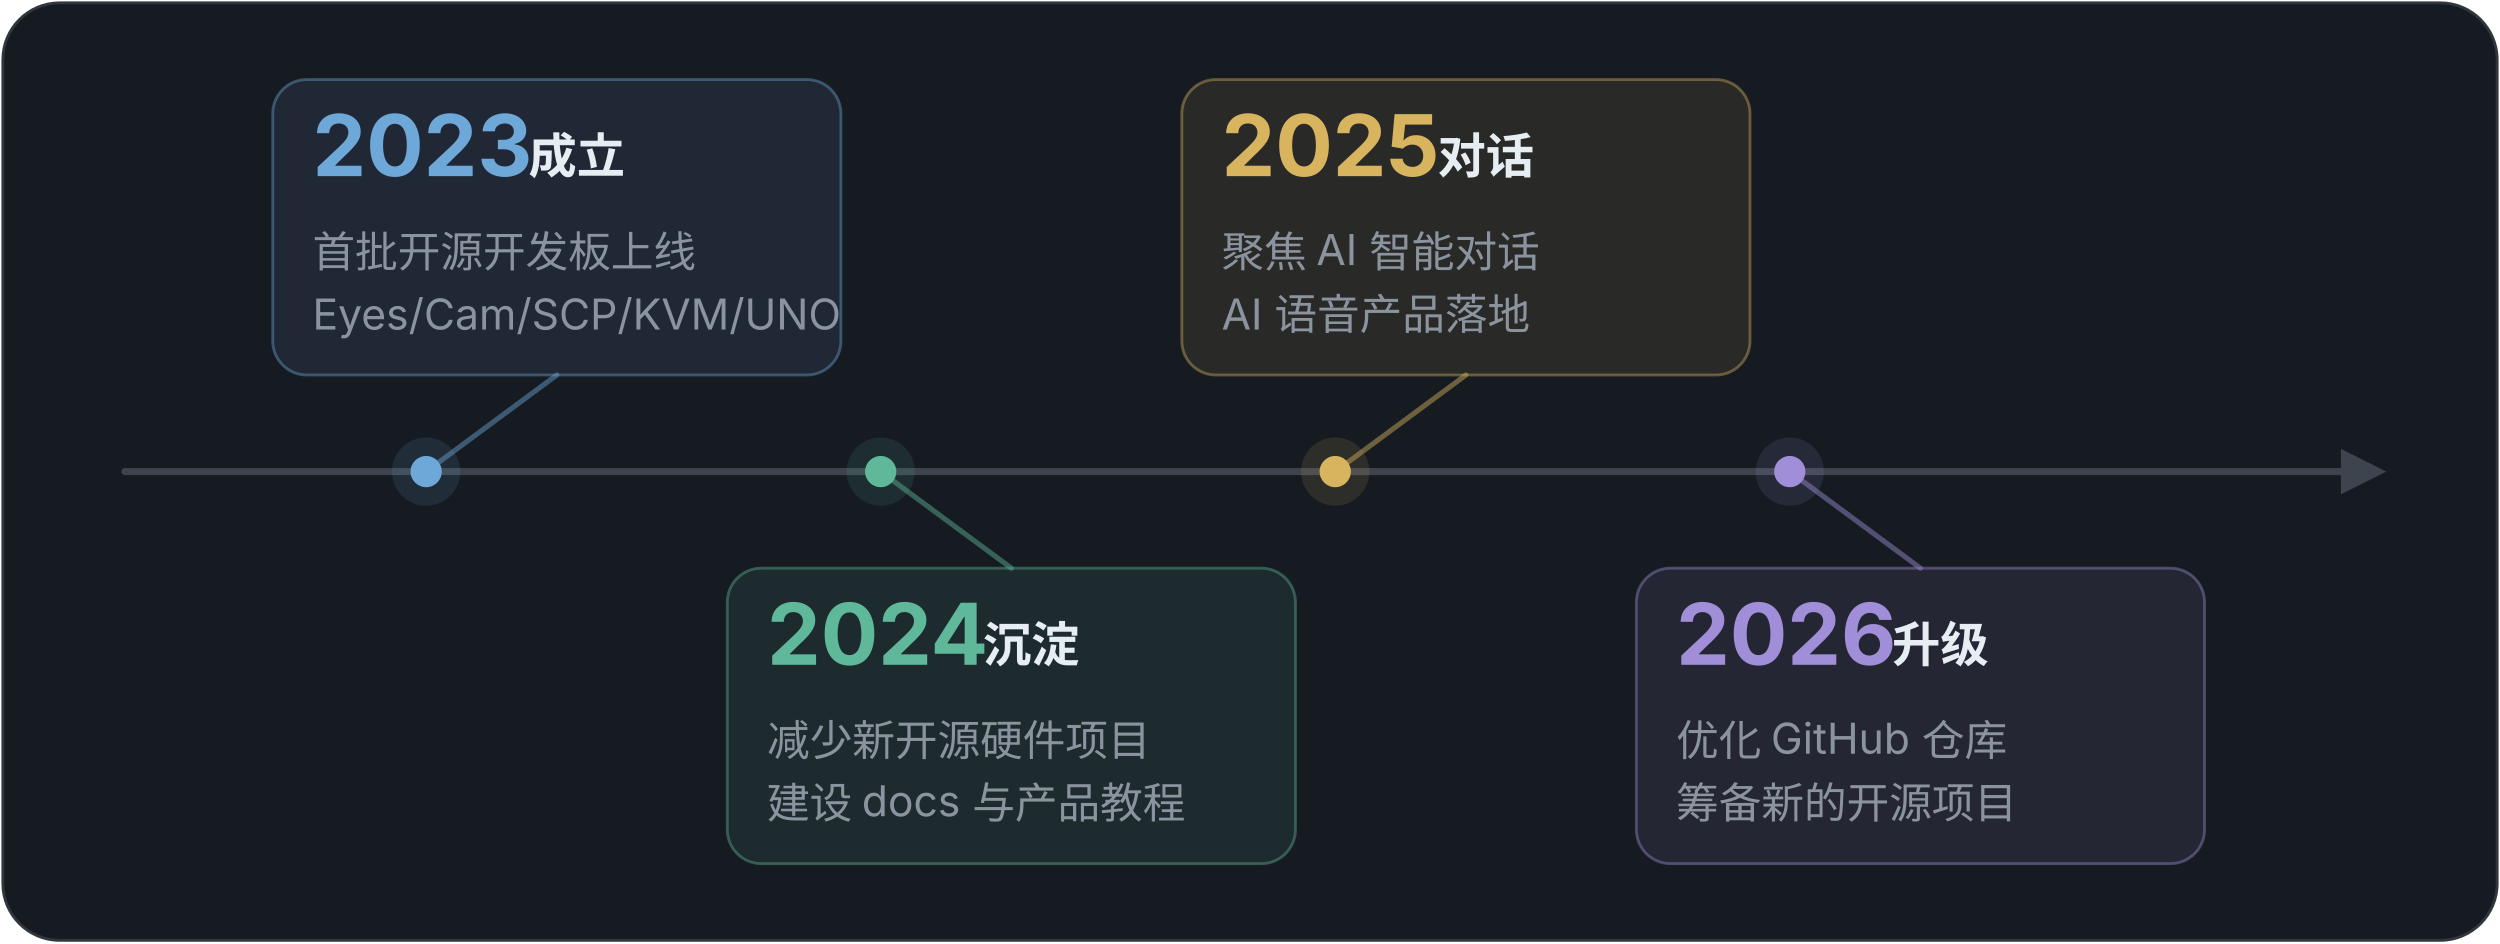
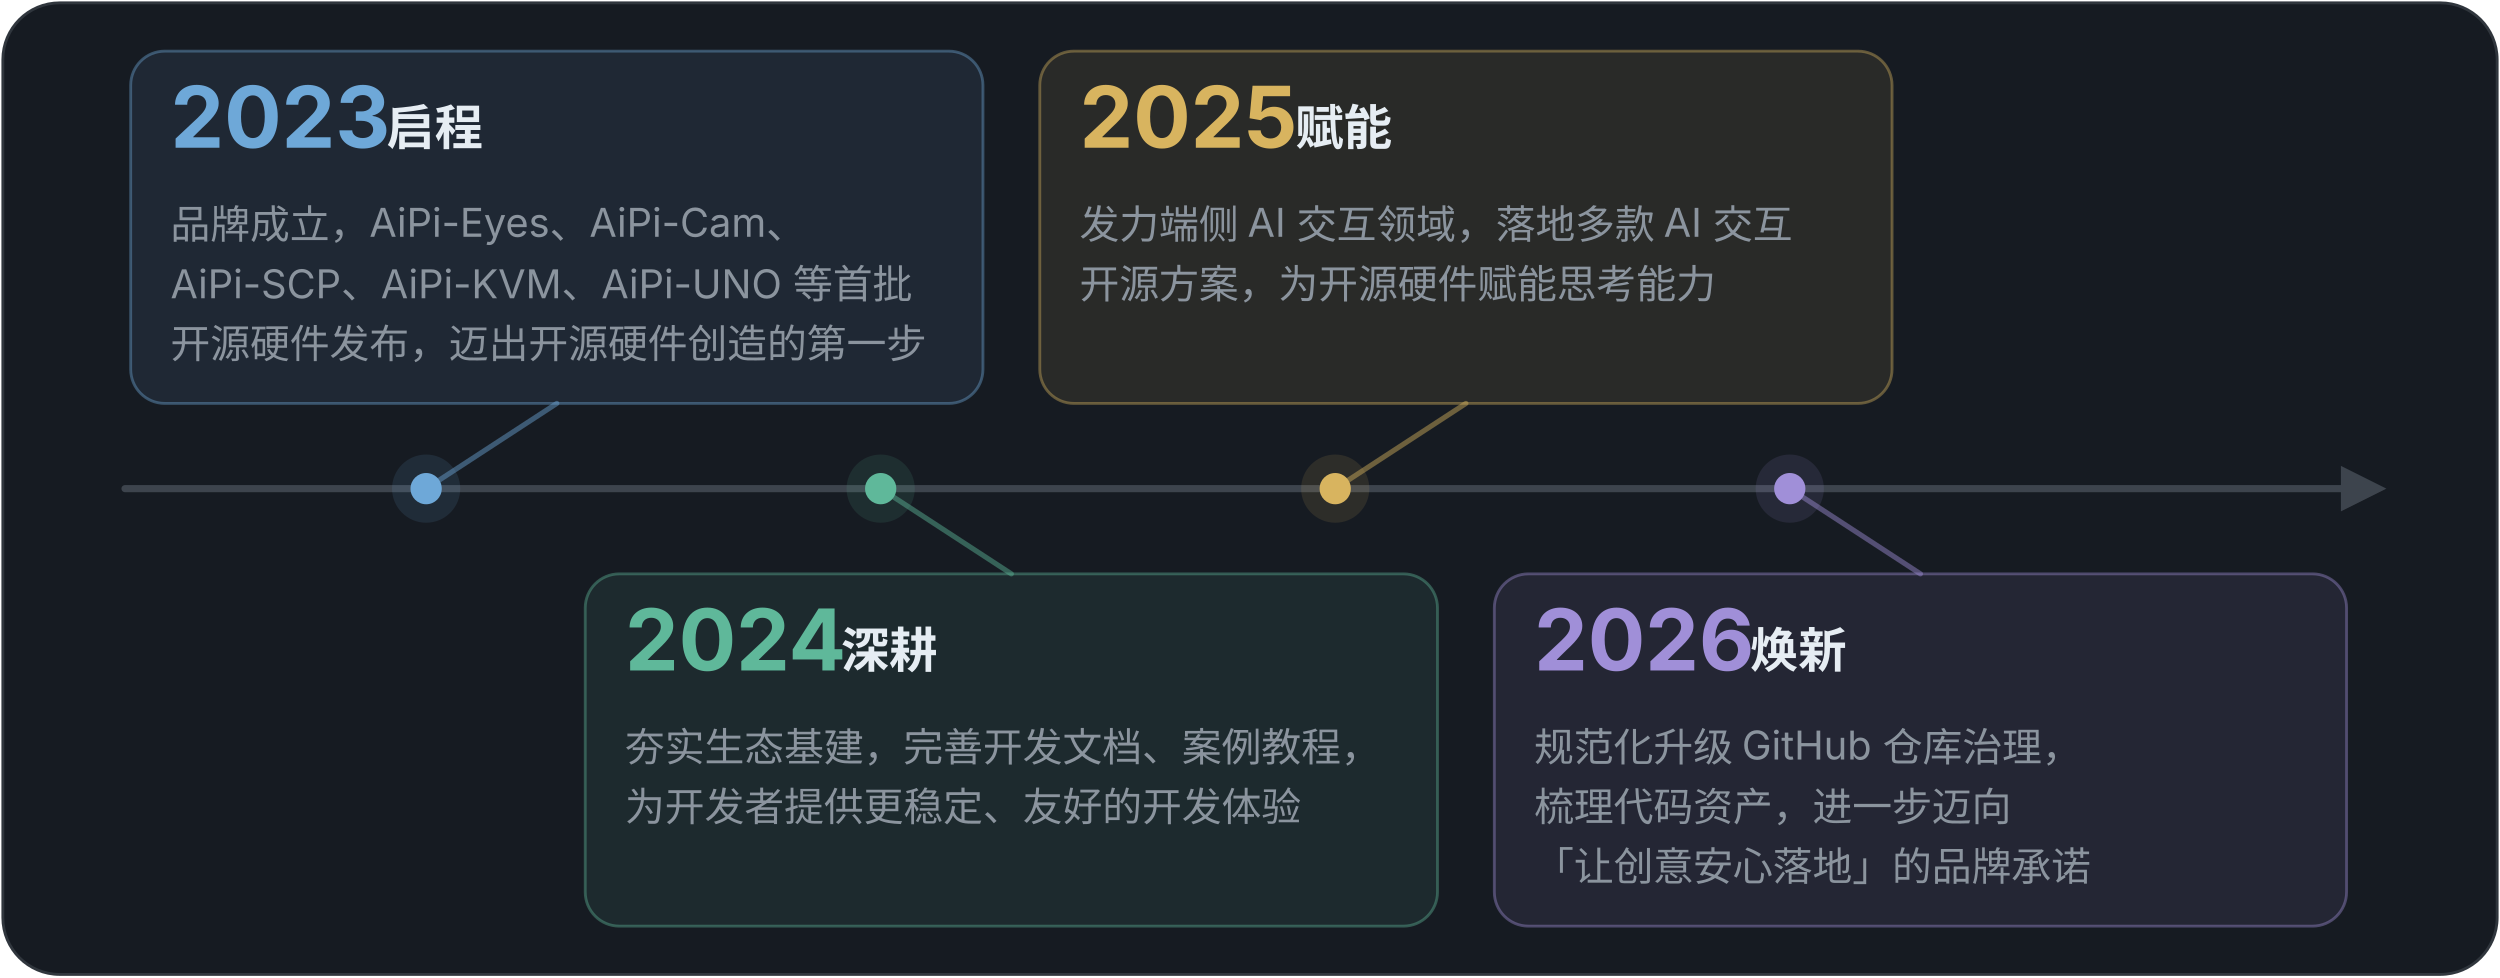
- <svg xmlns="http://www.w3.org/2000/svg" width="880" height="332" viewBox="0 0 880 332" role="img" aria-label="AiPi 小安派团队发展鱼骨时间线">
-   <rect x="1" y="1" width="878" height="330" rx="20" fill="#161b22" stroke="#30363d" />
-   <line x1="44" y1="166" x2="824" y2="166" stroke="#3d444d" stroke-width="2.5" stroke-linecap="round" />
-   <path d="M824 158 L840 166 L824 174 Z" fill="#3d444d" />
-   <line x1="150.0" y1="166" x2="196.0" y2="132" stroke="#6ea8d8" stroke-opacity="0.45" stroke-width="1.8" stroke-linecap="round" />
-   <circle cx="150.0" cy="166" r="12" fill="#6ea8d8" fill-opacity="0.12" />
-   <circle cx="150.0" cy="166" r="5.5" fill="#6ea8d8" />
-   <rect x="96.0" y="28" width="200.0" height="104" rx="12" fill="#6ea8d8" fill-opacity="0.10" stroke="#6ea8d8" stroke-opacity="0.40" />
-   <text x="110.0" y="62" font-family="Inter, 'Noto Sans SC', 'PingFang SC', 'Microsoft YaHei', system-ui, sans-serif" font-size="30" font-weight="700" fill="#6ea8d8">2023</text>
-   <text x="186.0" y="61" font-family="Inter, 'Noto Sans SC', 'PingFang SC', 'Microsoft YaHei', system-ui, sans-serif" font-size="17" font-weight="600" fill="#e6edf3">成立</text>
-   <text x="110.0" y="94" font-family="Inter, 'Noto Sans SC', 'PingFang SC', 'Microsoft YaHei', system-ui, sans-serif" font-size="15" fill="#8b949e">首批开源开发板上线</text>
-   <text x="110.0" y="116" font-family="Inter, 'Noto Sans SC', 'PingFang SC', 'Microsoft YaHei', system-ui, sans-serif" font-size="15" fill="#8b949e">Eyes/Cam/SCP/KVM/UNO</text>
-   <line x1="310.0" y1="166" x2="356.0" y2="200" stroke="#5fb89a" stroke-opacity="0.45" stroke-width="1.8" stroke-linecap="round" />
-   <circle cx="310.0" cy="166" r="12" fill="#5fb89a" fill-opacity="0.12" />
-   <circle cx="310.0" cy="166" r="5.5" fill="#5fb89a" />
-   <rect x="256.0" y="200" width="200.0" height="104" rx="12" fill="#5fb89a" fill-opacity="0.10" stroke="#5fb89a" stroke-opacity="0.40" />
-   <text x="270.0" y="234" font-family="Inter, 'Noto Sans SC', 'PingFang SC', 'Microsoft YaHei', system-ui, sans-serif" font-size="30" font-weight="700" fill="#5fb89a">2024</text>
-   <text x="346.0" y="233" font-family="Inter, 'Noto Sans SC', 'PingFang SC', 'Microsoft YaHei', system-ui, sans-serif" font-size="17" font-weight="600" fill="#e6edf3">沉淀</text>
-   <text x="270.0" y="266" font-family="Inter, 'Noto Sans SC', 'PingFang SC', 'Microsoft YaHei', system-ui, sans-serif" font-size="15" fill="#8b949e">减少新开源硬件项目</text>
-   <text x="270.0" y="288" font-family="Inter, 'Noto Sans SC', 'PingFang SC', 'Microsoft YaHei', system-ui, sans-serif" font-size="15" fill="#8b949e">建设 docs 与产品教程</text>
-   <line x1="470.0" y1="166" x2="516.0" y2="132" stroke="#d8b45f" stroke-opacity="0.45" stroke-width="1.8" stroke-linecap="round" />
-   <circle cx="470.0" cy="166" r="12" fill="#d8b45f" fill-opacity="0.12" />
-   <circle cx="470.0" cy="166" r="5.5" fill="#d8b45f" />
-   <rect x="416.0" y="28" width="200.0" height="104" rx="12" fill="#d8b45f" fill-opacity="0.10" stroke="#d8b45f" stroke-opacity="0.40" />
-   <text x="430.0" y="62" font-family="Inter, 'Noto Sans SC', 'PingFang SC', 'Microsoft YaHei', system-ui, sans-serif" font-size="30" font-weight="700" fill="#d8b45f">2025</text>
-   <text x="506.0" y="61" font-family="Inter, 'Noto Sans SC', 'PingFang SC', 'Microsoft YaHei', system-ui, sans-serif" font-size="17" font-weight="600" fill="#e6edf3">对话</text>
-   <text x="430.0" y="94" font-family="Inter, 'Noto Sans SC', 'PingFang SC', 'Microsoft YaHei', system-ui, sans-serif" font-size="15" fill="#8b949e">聚焦 AI 智能对话</text>
-   <text x="430.0" y="116" font-family="Inter, 'Noto Sans SC', 'PingFang SC', 'Microsoft YaHei', system-ui, sans-serif" font-size="15" fill="#8b949e">AI 语音产品落地</text>
-   <line x1="630.0" y1="166" x2="676.0" y2="200" stroke="#a08fd8" stroke-opacity="0.45" stroke-width="1.8" stroke-linecap="round" />
-   <circle cx="630.0" cy="166" r="12" fill="#a08fd8" fill-opacity="0.12" />
-   <circle cx="630.0" cy="166" r="5.5" fill="#a08fd8" />
-   <rect x="576.0" y="200" width="200.0" height="104" rx="12" fill="#a08fd8" fill-opacity="0.10" stroke="#a08fd8" stroke-opacity="0.40" />
-   <text x="590.0" y="234" font-family="Inter, 'Noto Sans SC', 'PingFang SC', 'Microsoft YaHei', system-ui, sans-serif" font-size="30" font-weight="700" fill="#a08fd8">2026</text>
-   <text x="666.0" y="233" font-family="Inter, 'Noto Sans SC', 'PingFang SC', 'Microsoft YaHei', system-ui, sans-serif" font-size="17" font-weight="600" fill="#e6edf3">升级</text>
-   <text x="590.0" y="266" font-family="Inter, 'Noto Sans SC', 'PingFang SC', 'Microsoft YaHei', system-ui, sans-serif" font-size="15" fill="#8b949e">优化 GitHub 仓库</text>
-   <text x="590.0" y="288" font-family="Inter, 'Noto Sans SC', 'PingFang SC', 'Microsoft YaHei', system-ui, sans-serif" font-size="15" fill="#8b949e">筹备新的开源项目</text>
+ <svg xmlns="http://www.w3.org/2000/svg" width="880" height="344" viewBox="0 0 880 344" role="img" aria-label="AiPi 小安派团队发展鱼骨时间线">
+   <rect x="1" y="1" width="878" height="342" rx="20" fill="#161b22" stroke="#30363d" />
+   <line x1="44" y1="172" x2="824" y2="172" stroke="#3d444d" stroke-width="2.5" stroke-linecap="round" />
+   <path d="M824 164 L840 172 L824 180 Z" fill="#3d444d" />
+   <line x1="150.0" y1="172" x2="196.0" y2="142" stroke="#6ea8d8" stroke-opacity="0.45" stroke-width="1.8" stroke-linecap="round" />
+   <circle cx="150.0" cy="172" r="12" fill="#6ea8d8" fill-opacity="0.12" />
+   <circle cx="150.0" cy="172" r="5.5" fill="#6ea8d8" />
+   <rect x="46.0" y="18" width="300" height="124" rx="12" fill="#6ea8d8" fill-opacity="0.10" stroke="#6ea8d8" stroke-opacity="0.40" />
+   <text x="60.0" y="52" font-family="Inter, 'Noto Sans SC', 'PingFang SC', 'Microsoft YaHei', system-ui, sans-serif" font-size="30" font-weight="700" fill="#6ea8d8">2023</text>
+   <text x="136.0" y="51" font-family="Inter, 'Noto Sans SC', 'PingFang SC', 'Microsoft YaHei', system-ui, sans-serif" font-size="17" font-weight="600" fill="#e6edf3">启程</text>
+   <text x="60.0" y="84" font-family="Inter, 'Noto Sans SC', 'PingFang SC', 'Microsoft YaHei', system-ui, sans-serif" font-size="14" fill="#8b949e">品牌成立，AiPi-Eyes、AiPi-Cam、</text>
+   <text x="60.0" y="105" font-family="Inter, 'Noto Sans SC', 'PingFang SC', 'Microsoft YaHei', system-ui, sans-serif" font-size="14" fill="#8b949e">AiPi-SCP、AiPi-KVM、AiPi-UNO 等首批</text>
+   <text x="60.0" y="126" font-family="Inter, 'Noto Sans SC', 'PingFang SC', 'Microsoft YaHei', system-ui, sans-serif" font-size="14" fill="#8b949e">开源硬件发布，迈出开源硬件创造的第一步</text>
+   <line x1="310.0" y1="172" x2="356.0" y2="202" stroke="#5fb89a" stroke-opacity="0.45" stroke-width="1.8" stroke-linecap="round" />
+   <circle cx="310.0" cy="172" r="12" fill="#5fb89a" fill-opacity="0.12" />
+   <circle cx="310.0" cy="172" r="5.5" fill="#5fb89a" />
+   <rect x="206.0" y="202" width="300" height="124" rx="12" fill="#5fb89a" fill-opacity="0.10" stroke="#5fb89a" stroke-opacity="0.40" />
+   <text x="220.0" y="236" font-family="Inter, 'Noto Sans SC', 'PingFang SC', 'Microsoft YaHei', system-ui, sans-serif" font-size="30" font-weight="700" fill="#5fb89a">2024</text>
+   <text x="296.0" y="235" font-family="Inter, 'Noto Sans SC', 'PingFang SC', 'Microsoft YaHei', system-ui, sans-serif" font-size="17" font-weight="600" fill="#e6edf3">深耕</text>
+   <text x="220.0" y="268" font-family="Inter, 'Noto Sans SC', 'PingFang SC', 'Microsoft YaHei', system-ui, sans-serif" font-size="14" fill="#8b949e">夯实生态基建，完善开发文档、案例教程，</text>
+   <text x="220.0" y="289" font-family="Inter, 'Noto Sans SC', 'PingFang SC', 'Microsoft YaHei', system-ui, sans-serif" font-size="14" fill="#8b949e">为开发者提供更稳定、友好的开发体验</text>
+   <line x1="470.0" y1="172" x2="516.0" y2="142" stroke="#d8b45f" stroke-opacity="0.45" stroke-width="1.8" stroke-linecap="round" />
+   <circle cx="470.0" cy="172" r="12" fill="#d8b45f" fill-opacity="0.12" />
+   <circle cx="470.0" cy="172" r="5.5" fill="#d8b45f" />
+   <rect x="366.0" y="18" width="300" height="124" rx="12" fill="#d8b45f" fill-opacity="0.10" stroke="#d8b45f" stroke-opacity="0.40" />
+   <text x="380.0" y="52" font-family="Inter, 'Noto Sans SC', 'PingFang SC', 'Microsoft YaHei', system-ui, sans-serif" font-size="30" font-weight="700" fill="#d8b45f">2025</text>
+   <text x="456.0" y="51" font-family="Inter, 'Noto Sans SC', 'PingFang SC', 'Microsoft YaHei', system-ui, sans-serif" font-size="17" font-weight="600" fill="#e6edf3">赋能</text>
+   <text x="380.0" y="84" font-family="Inter, 'Noto Sans SC', 'PingFang SC', 'Microsoft YaHei', system-ui, sans-serif" font-size="14" fill="#8b949e">发力端侧 AI 交互领域，落地多款 AI 交互</text>
+   <text x="380.0" y="105" font-family="Inter, 'Noto Sans SC', 'PingFang SC', 'Microsoft YaHei', system-ui, sans-serif" font-size="14" fill="#8b949e">开源方案，为开源硬件赋能思考能力</text>
+   <line x1="630.0" y1="172" x2="676.0" y2="202" stroke="#a08fd8" stroke-opacity="0.45" stroke-width="1.8" stroke-linecap="round" />
+   <circle cx="630.0" cy="172" r="12" fill="#a08fd8" fill-opacity="0.12" />
+   <circle cx="630.0" cy="172" r="5.5" fill="#a08fd8" />
+   <rect x="526.0" y="202" width="300" height="124" rx="12" fill="#a08fd8" fill-opacity="0.10" stroke="#a08fd8" stroke-opacity="0.40" />
+   <text x="540.0" y="236" font-family="Inter, 'Noto Sans SC', 'PingFang SC', 'Microsoft YaHei', system-ui, sans-serif" font-size="30" font-weight="700" fill="#a08fd8">2026</text>
+   <text x="616.0" y="235" font-family="Inter, 'Noto Sans SC', 'PingFang SC', 'Microsoft YaHei', system-ui, sans-serif" font-size="17" font-weight="600" fill="#e6edf3">焕新</text>
+   <text x="540.0" y="268" font-family="Inter, 'Noto Sans SC', 'PingFang SC', 'Microsoft YaHei', system-ui, sans-serif" font-size="14" fill="#8b949e">规范化升级 GitHub 仓库治理，</text>
+   <text x="540.0" y="289" font-family="Inter, 'Noto Sans SC', 'PingFang SC', 'Microsoft YaHei', system-ui, sans-serif" font-size="14" fill="#8b949e">梳理代码资产，进一步迈向</text>
+   <text x="540.0" y="310" font-family="Inter, 'Noto Sans SC', 'PingFang SC', 'Microsoft YaHei', system-ui, sans-serif" font-size="14" fill="#8b949e">「让创意安心落地」的品牌承诺</text>
</svg>
